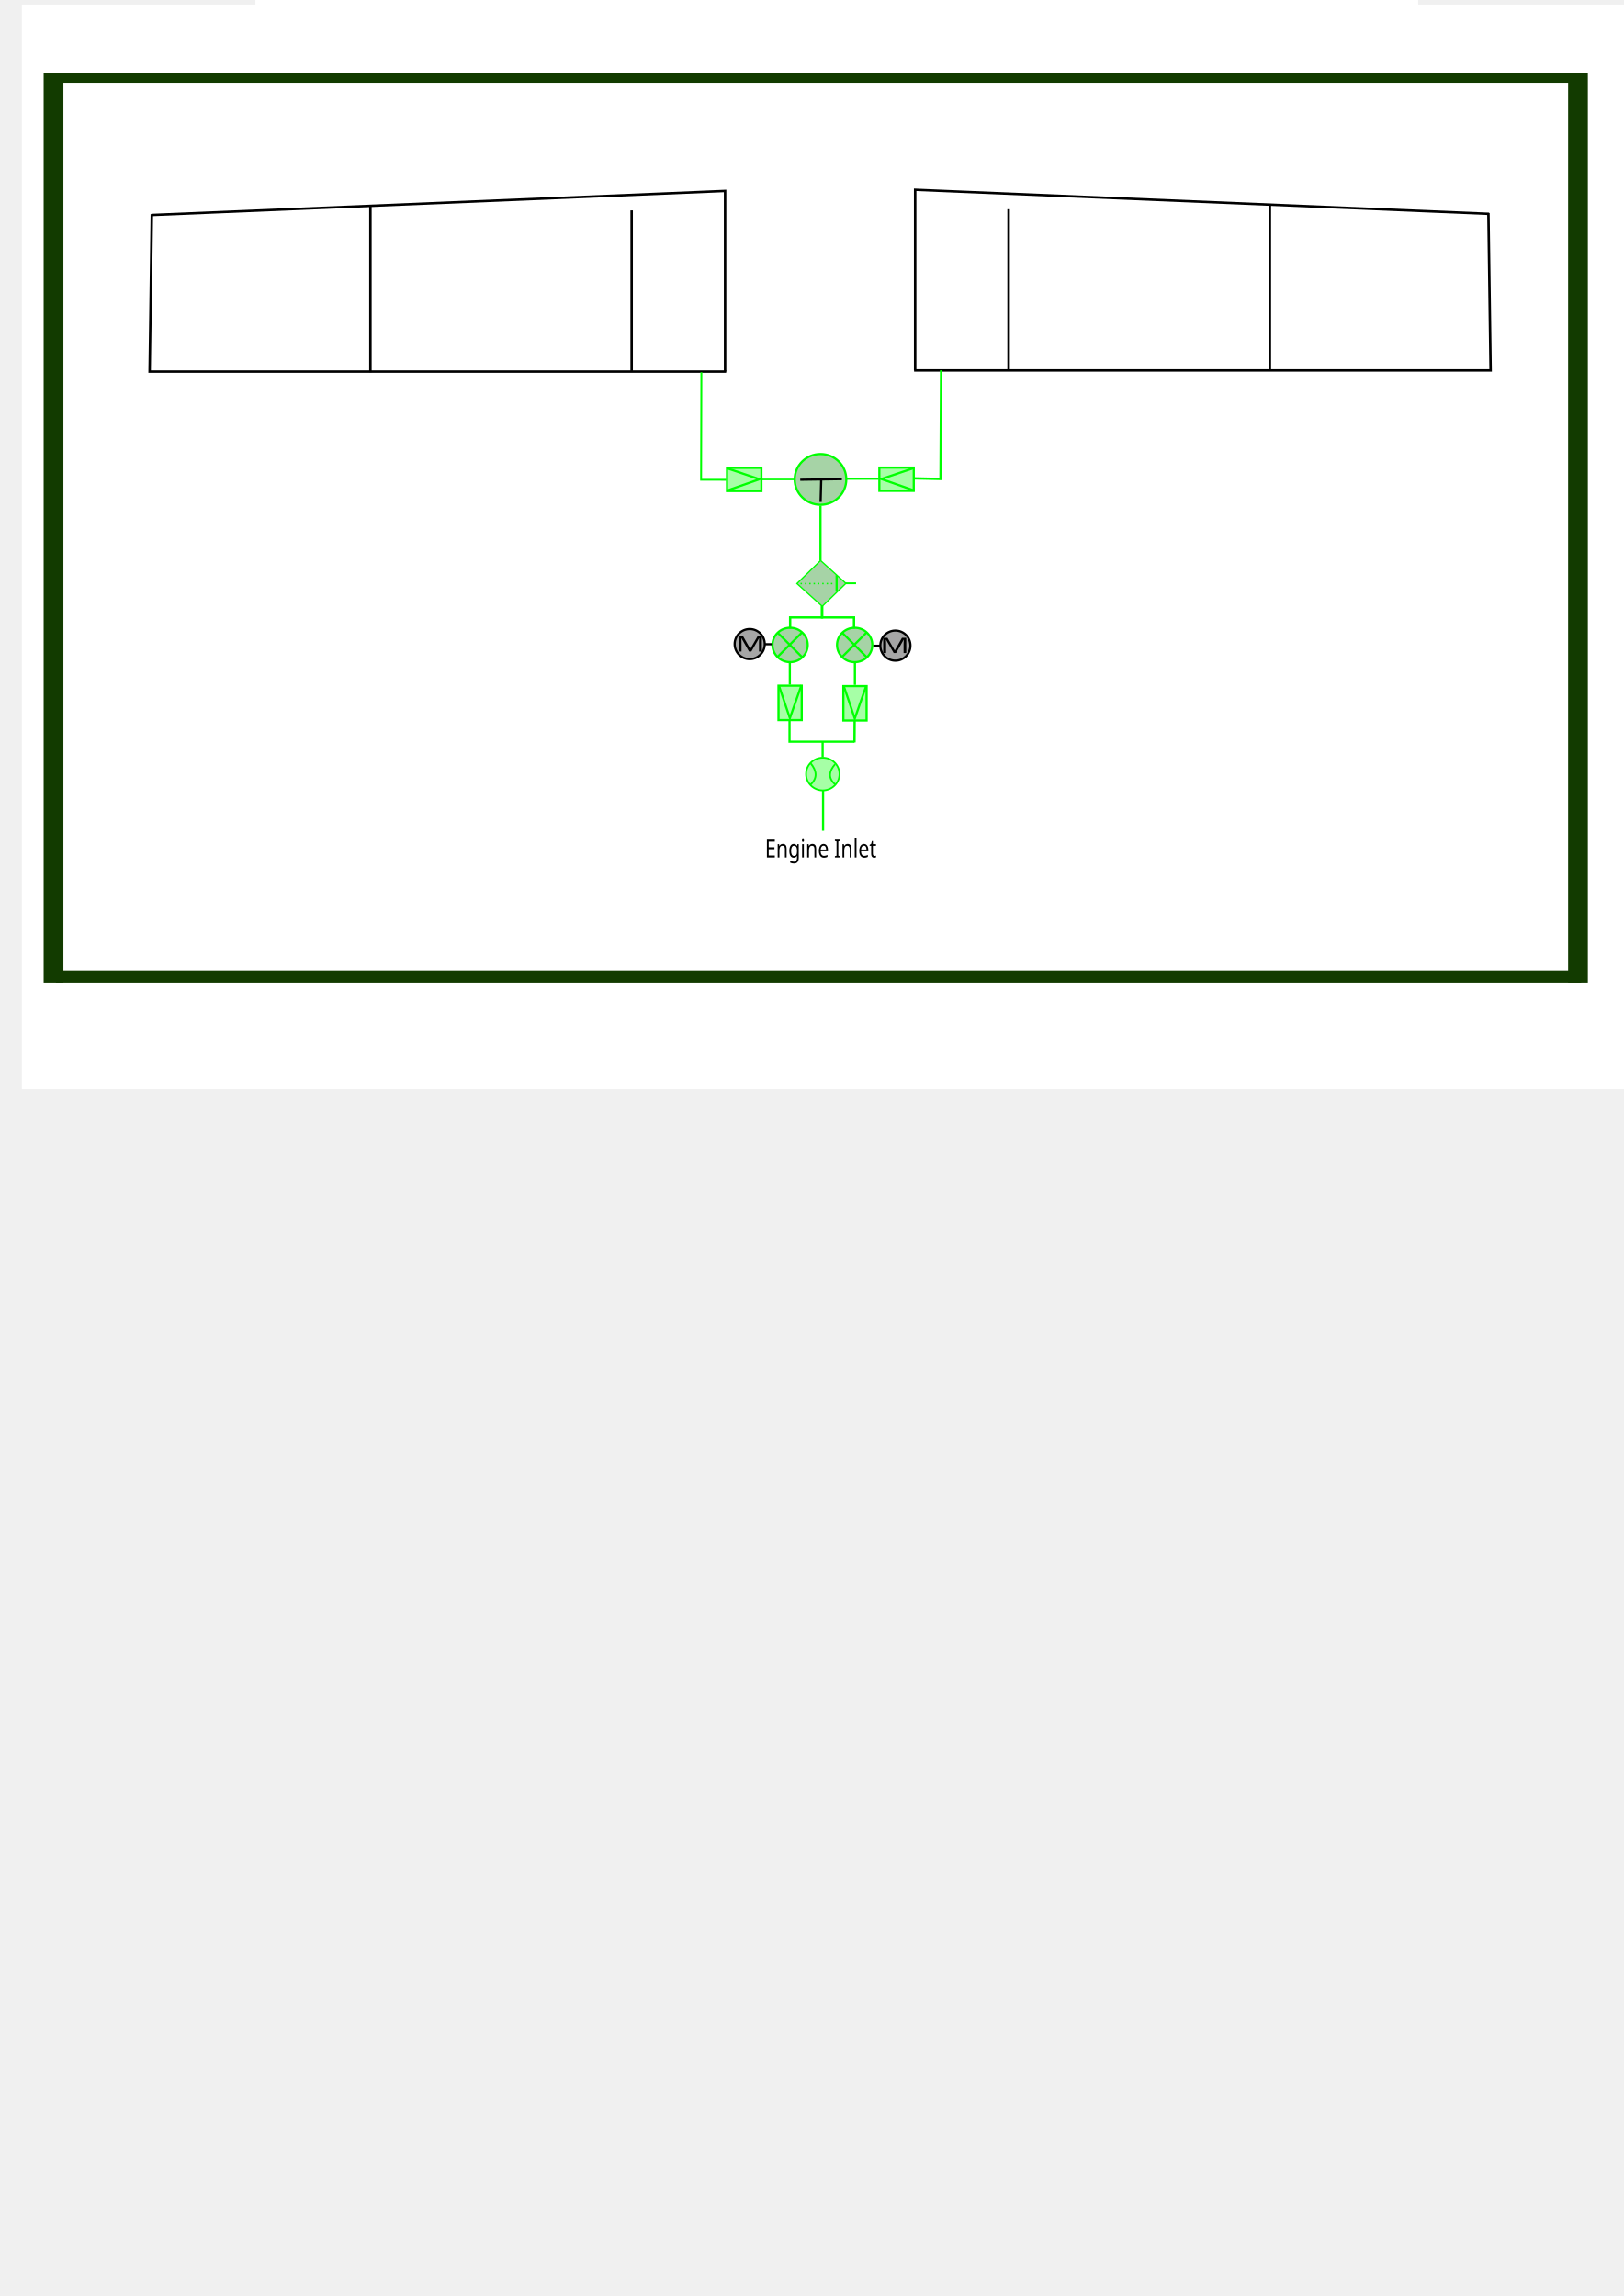
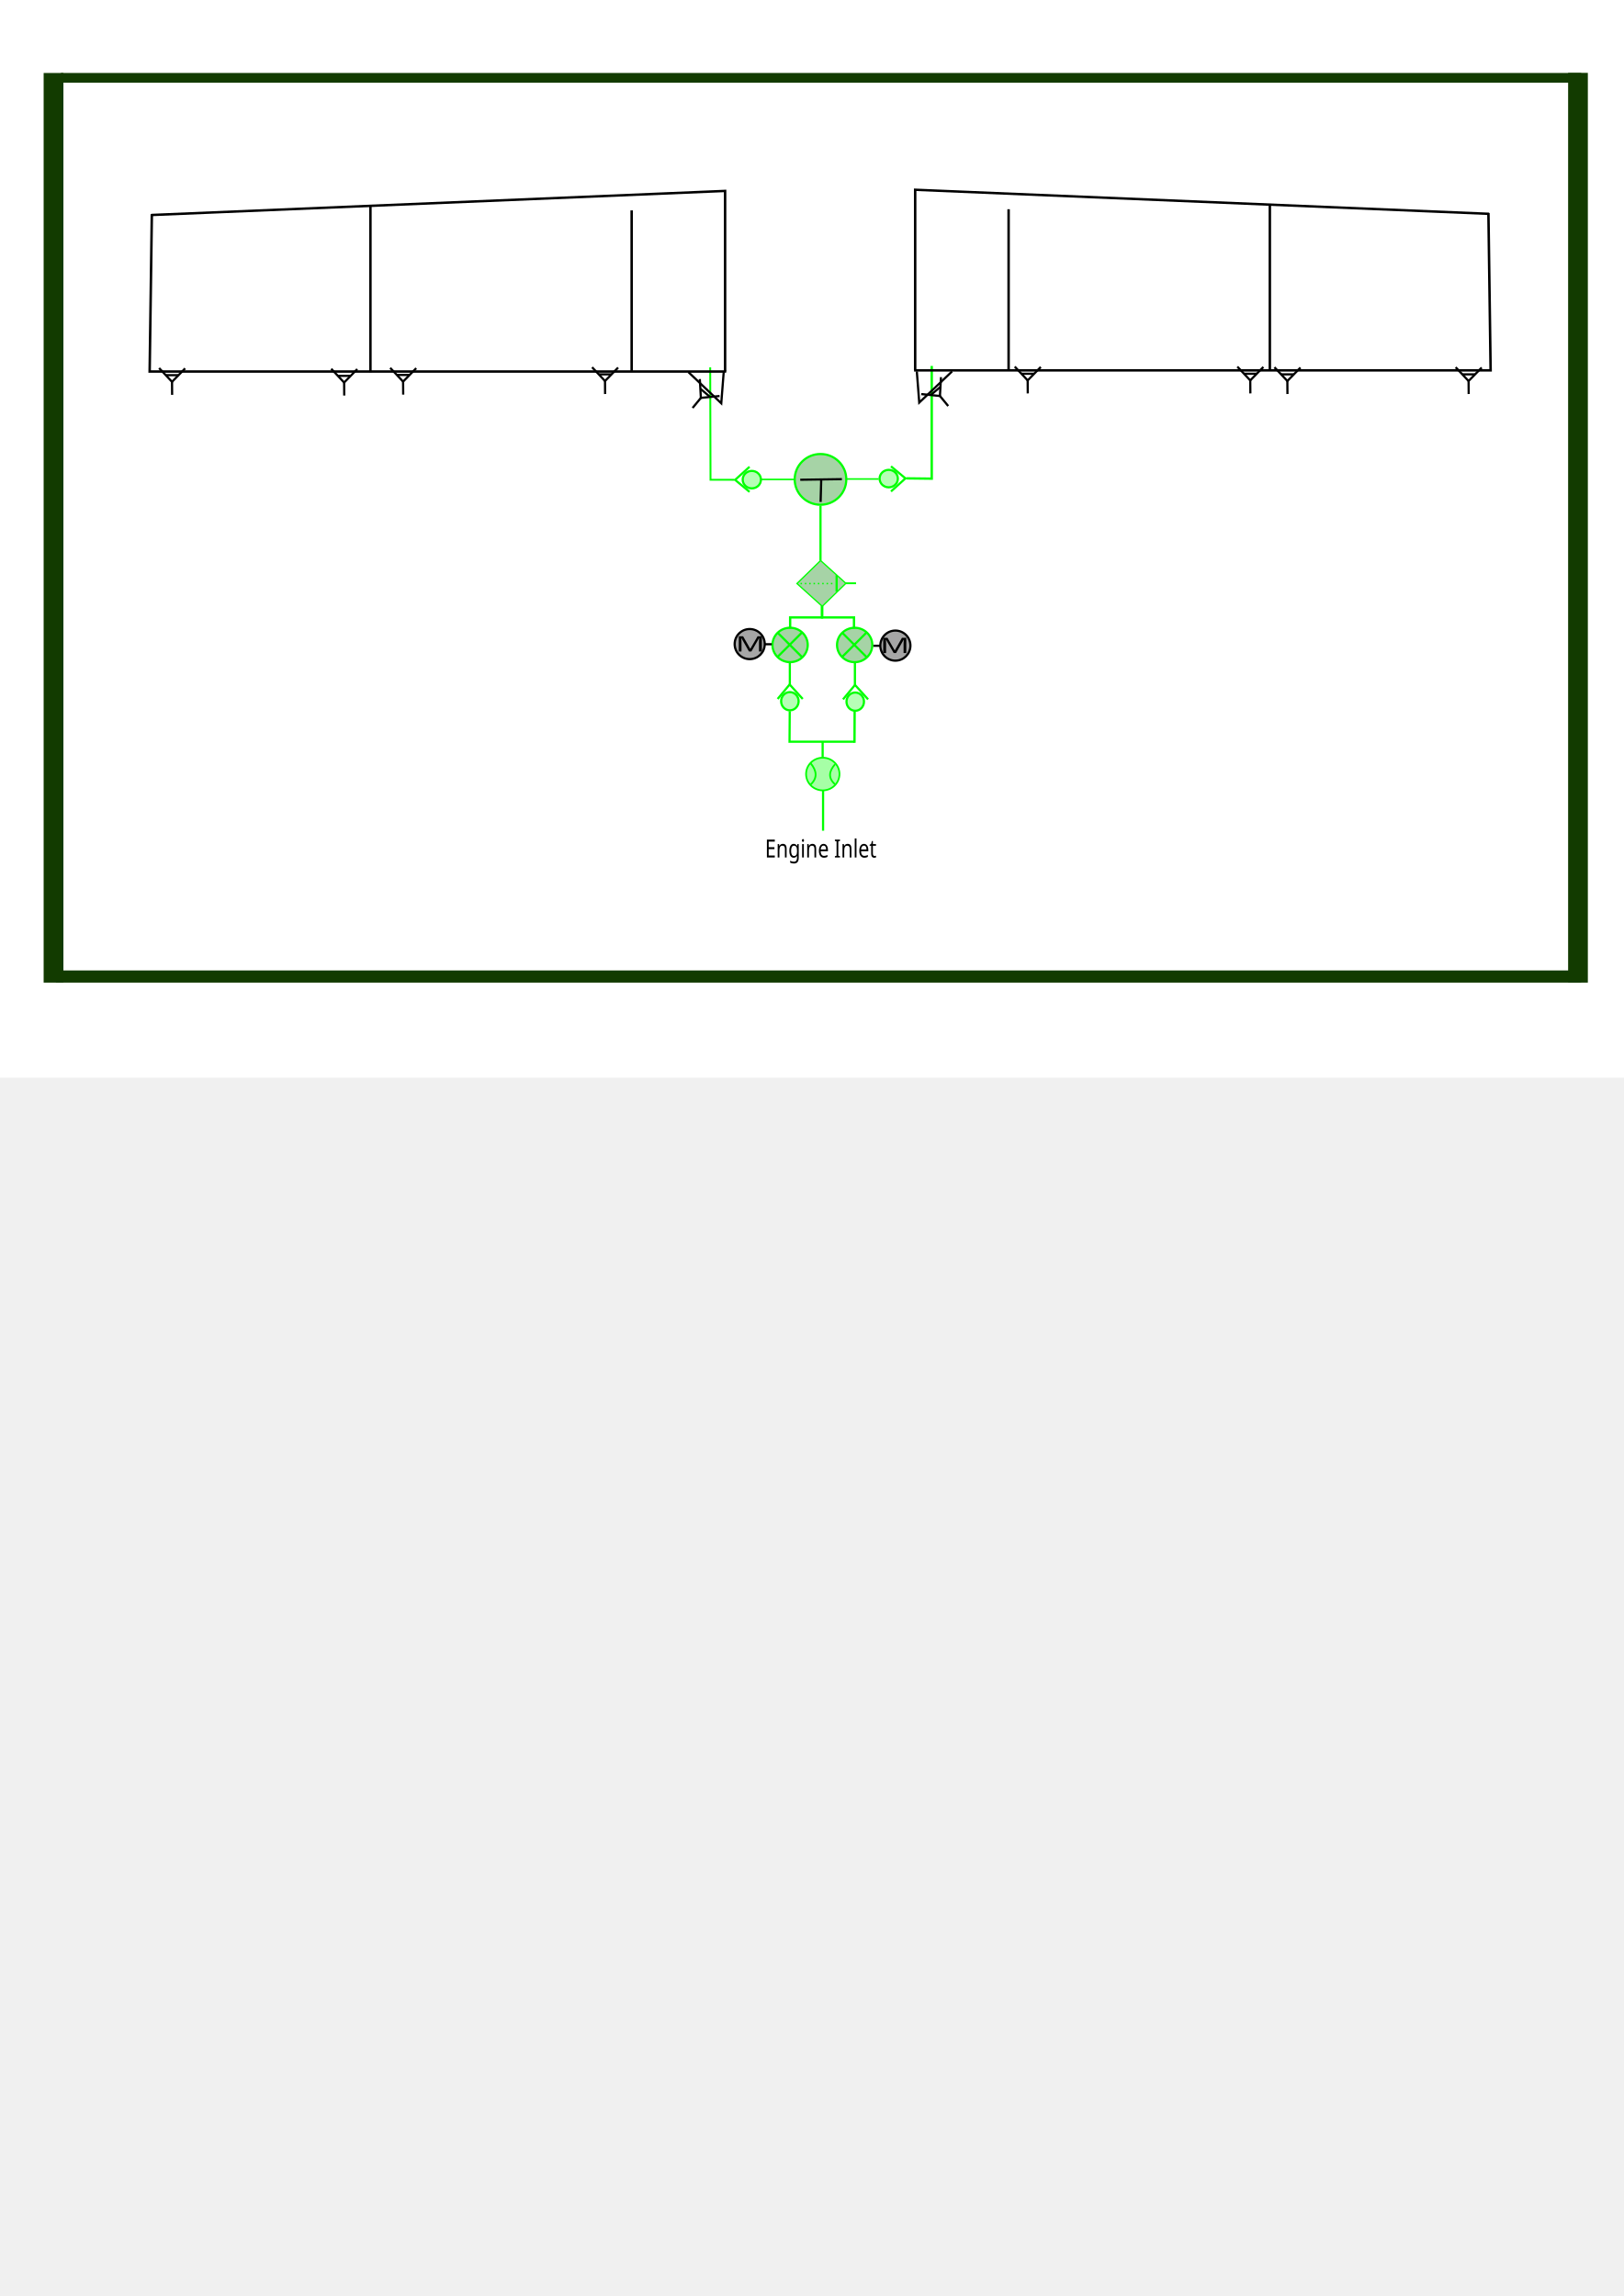
<svg xmlns="http://www.w3.org/2000/svg" version="1.1" width="744.094" height="1052.362" id="svg3651">
  <defs id="defs3653" />
  <g id="layer1" transform="matrix(1.019268,0,0,1,-0.3853597,0)">
-     <rect style="fill:#ffffff;fill-opacity:1" id="rect3059" width="741.54" height="497.197" x="10.213" y="2.063" />
+     <rect style="fill:#ffffff;fill-opacity:1" id="rect3059" width="848.266" height="497.197" x="-54.75" y="-3.258" />
    <rect width="8.889" height="416.924" x="20" y="33.452" id="rect3659" style="fill:#123b00;fill-opacity:1" />
    <rect width="8.869" height="416.981" x="705.417" y="33.395" id="rect5872" style="fill:#123b00;fill-opacity:1" />
    <rect style="fill:#123b00;fill-opacity:1" id="rect2987" width="685.76" height="5.574" x="25.534" y="444.801" />
-     <rect style="fill:#ffffff;fill-opacity:1" id="rect2988" width="522.797" height="229.647" x="115.218" y="-163.874" />
    <rect style="fill:#123b00;fill-opacity:1" id="rect2985" width="683.573" height="4.459" x="27.721" y="33.444" />
-     <g id="g3909">
-       <path id="path3892" d="m 68.649,98.154 -0.987,72.127 259.205,0" style="fill:none;stroke:#000000;stroke-width:1.119px;stroke-linecap:butt;stroke-linejoin:miter;stroke-opacity:1" />
-       <g id="g3904">
-         <path style="fill:none;stroke:#000000;stroke-width:1.113px;stroke-linecap:butt;stroke-linejoin:miter;stroke-opacity:1" d="M 68.435,98.548 326.387,87.512 l 0,82.769" id="path3896" />
-         <path style="fill:none;stroke:#000000;stroke-width:1.113px;stroke-linecap:butt;stroke-linejoin:miter;stroke-opacity:1" d="m 284.378,170.006 0,-73.576" id="path3900" />
-         <path style="fill:none;stroke:#000000;stroke-width:1.113px;stroke-linecap:butt;stroke-linejoin:miter;stroke-opacity:1" d="m 166.923,170.563 0,-76.363" id="path3902" />
-       </g>
-     </g>
-     <g transform="matrix(-1,0,0,1,738.2312,-0.5348717)" id="g3909-4">
-       <path id="path3892-2" d="m 68.649,98.154 -0.987,72.127 259.205,0" style="fill:none;stroke:#000000;stroke-width:1.119px;stroke-linecap:butt;stroke-linejoin:miter;stroke-opacity:1" />
-       <g id="g3904-5">
-         <path style="fill:none;stroke:#000000;stroke-width:1.113px;stroke-linecap:butt;stroke-linejoin:miter;stroke-opacity:1" d="M 68.435,98.548 326.387,87.512 l 0,82.769" id="path3896-7" />
-         <path style="fill:none;stroke:#000000;stroke-width:1.113px;stroke-linecap:butt;stroke-linejoin:miter;stroke-opacity:1" d="m 284.378,170.006 0,-73.576" id="path3900-5" />
-         <path style="fill:none;stroke:#000000;stroke-width:1.113px;stroke-linecap:butt;stroke-linejoin:miter;stroke-opacity:1" d="m 166.923,170.563 0,-76.363" id="path3902-5" />
-       </g>
-     </g>
-     <path style="fill:none;stroke:#00ff00;stroke-width:0.848px;stroke-linecap:butt;stroke-linejoin:miter;stroke-opacity:1" d="m 315.729,170.593 -0.137,49.305 11.299,0.017" id="path3951" />
-     <path style="fill:#008000;fill-opacity:0.351;stroke:#00ff00;stroke-opacity:1" id="path3953" d="m 396.897,231.176 a 11.824,11.627 0 1 1 -23.648,0 11.824,11.627 0 1 1 23.648,0 z" transform="matrix(0.9810962,0,0,1,-8.515732,-11.45391)" />
+     <path style="fill:none;stroke:#00ff00;stroke-width:0.848px;stroke-linecap:butt;stroke-linejoin:miter;stroke-opacity:1" d="m 319.693,168.363 0.137,51.534 10.684,0.017" id="path3951" />
+     <path style="fill:#008000;fill-opacity:0.351;stroke:#00ff00;stroke-opacity:1" id="path3953" d="m 396.897,231.176 c 0,6.421 -5.294,11.627 -11.824,11.627 -6.53,0 -11.824,-5.206 -11.824,-11.627 0,-6.421 5.294,-11.627 11.824,-11.627 6.53,0 11.824,5.206 11.824,11.627 z" transform="matrix(0.9810962,0,0,1,-8.515732,-11.45391)" />
    <path style="fill:none;stroke:#000000;stroke-width:0.991px;stroke-linecap:butt;stroke-linejoin:miter;stroke-opacity:1" d="m 360.168,219.892 18.73,-0.279" id="path3955" />
    <path style="fill:none;stroke:#000000;stroke-width:0.991px;stroke-linecap:butt;stroke-linejoin:miter;stroke-opacity:1" d="m 369.601,219.892 -0.273,10.172" id="path3957" />
-     <path style="fill:none;stroke:#00ff00;stroke-width:1.077px;stroke-linecap:butt;stroke-linejoin:miter;stroke-opacity:1" d="m 423.53,169.67 -0.273,49.862 -11.863,-0.279" id="path3951-7" />
+     <path style="fill:none;stroke:#00ff00;stroke-width:1.077px;stroke-linecap:butt;stroke-linejoin:miter;stroke-opacity:1" d="m 419.292,167.719 0,51.673 -11.475,-0.139" id="path3951-7" />
    <path style="fill:none;stroke:#00ff00;stroke-width:1px;stroke-linecap:butt;stroke-linejoin:miter;stroke-opacity:1" d="m 376.008,231.767 0,25.225" id="path3977" transform="matrix(0.9810962,0,0,1,0.3780749,0)" />
    <rect style="fill:#008000;fill-opacity:0.351;stroke:#00ff00;stroke-width:0.581;stroke-opacity:1" id="rect3979" width="15.451" height="14.976" x="442.954" y="-60.695" transform="matrix(0.7364574,0.6764839,-0.7101376,0.7040629,0,0)" />
    <path style="fill:none;stroke:#00ff00;stroke-width:0.651;stroke-linecap:butt;stroke-linejoin:miter;stroke-miterlimit:4;stroke-opacity:1;stroke-dasharray:0.651, 1.302;stroke-dashoffset:0" d="m 360.299,267.477 15.532,0" id="path3981" />
    <g id="g3997" transform="translate(-11.9508,-4.737859)">
      <g transform="translate(15.10696,0)" id="g3992">
        <g id="g3989">
          <path transform="matrix(0.9810962,0,0,1,0.3780749,0)" d="m 366.942,300.347 c 0,4.354 -3.617,7.883 -8.08,7.883 -4.462,0 -8.08,-3.529 -8.08,-7.883 0,-4.354 3.617,-7.883 8.08,-7.883 4.462,0 8.08,3.529 8.08,7.883 z" id="path3983" style="fill:#008000;fill-opacity:0.351;stroke:#00ff00;stroke-width:1;stroke-miterlimit:4;stroke-opacity:1;stroke-dasharray:none;stroke-dashoffset:0" />
        </g>
        <path style="fill:#00ff00;stroke:#00ff00;stroke-width:1px;stroke-linecap:butt;stroke-linejoin:miter;stroke-opacity:1" d="m 353.049,294.632 11.381,11.381" id="path3987" transform="matrix(0.9810962,0,0,1,0.3780749,0)" />
      </g>
      <path id="path3985" d="m 361.792,305.963 11.214,-11.43" style="fill:none;stroke:#00ff00;stroke-width:0.991px;stroke-linecap:butt;stroke-linejoin:miter;stroke-opacity:1" />
    </g>
    <g id="g3997-7" transform="translate(17.07993,-4.730451)">
      <g transform="translate(15.10696,0)" id="g3992-3">
        <g id="g3989-1">
          <path transform="matrix(0.9810962,0,0,1,0.3780749,0)" d="m 366.942,300.347 c 0,4.354 -3.617,7.883 -8.08,7.883 -4.462,0 -8.08,-3.529 -8.08,-7.883 0,-4.354 3.617,-7.883 8.08,-7.883 4.462,0 8.08,3.529 8.08,7.883 z" id="path3983-9" style="fill:#008000;fill-opacity:0.351;stroke:#00ff00;stroke-width:1;stroke-miterlimit:4;stroke-opacity:1;stroke-dasharray:none;stroke-dashoffset:0" />
        </g>
        <path style="fill:#00ff00;stroke:#00ff00;stroke-width:1px;stroke-linecap:butt;stroke-linejoin:miter;stroke-opacity:1" d="m 353.049,294.632 11.381,11.381" id="path3987-5" transform="matrix(0.9810962,0,0,1,0.3780749,0)" />
      </g>
      <path id="path3985-9" d="m 361.792,305.963 11.214,-11.43" style="fill:none;stroke:#00ff00;stroke-width:0.991px;stroke-linecap:butt;stroke-linejoin:miter;stroke-opacity:1" />
    </g>
    <path style="fill:none;stroke:#00ff00;stroke-width:1.045px;stroke-linecap:butt;stroke-linejoin:miter;stroke-opacity:1" d="m 369.986,277.722 0,5.274 -14.355,0 0,5.119" id="path4037" />
    <path style="fill:none;stroke:#00ff00;stroke-width:1.045px;stroke-linecap:butt;stroke-linejoin:miter;stroke-opacity:1" d="m 369.989,277.727 0,5.274 14.355,0 0,5.119" id="path4037-2" />
-     <g id="g4061" transform="translate(-13.34071,3.448707)">
-       <rect y="310.828" x="363.737" height="15.766" width="10.441" id="rect4057" style="fill:#00ff00;fill-opacity:0.351;stroke:#00ff00;stroke-width:0.991;stroke-miterlimit:4;stroke-opacity:1;stroke-dasharray:none;stroke-dashoffset:0" />
-       <path id="path4059" d="m 363.936,310.841 4.922,14.858 5.195,-15.126" style="fill:none;stroke:#00ff00;stroke-width:0.971px;stroke-linecap:butt;stroke-linejoin:miter;stroke-opacity:1" />
-     </g>
-     <g id="g4061-2" transform="translate(15.83005,3.633322)">
-       <rect y="310.828" x="363.737" height="15.766" width="10.441" id="rect4057-7" style="fill:#00ff00;fill-opacity:0.351;stroke:#00ff00;stroke-width:0.991;stroke-miterlimit:4;stroke-opacity:1;stroke-dasharray:none;stroke-dashoffset:0" />
-       <path id="path4059-8" d="m 363.936,310.841 4.922,14.858 5.195,-15.126" style="fill:none;stroke:#00ff00;stroke-width:0.971px;stroke-linecap:butt;stroke-linejoin:miter;stroke-opacity:1" />
-     </g>
    <path style="fill:none;stroke:#00ff00;stroke-width:1px;stroke-linecap:butt;stroke-linejoin:miter;stroke-opacity:1" d="m 361.959,303.711 0,10.103" id="path4089" transform="matrix(0.9810962,0,0,1,0.3780749,0)" />
    <path style="fill:none;stroke:#00ff00;stroke-width:0.991px;stroke-linecap:butt;stroke-linejoin:miter;stroke-opacity:1" d="m 384.751,303.815 0,10.103" id="path4089-4" />
-     <g id="g4061-5" transform="matrix(0,1.019268,-0.9810962,0,716.162,-156.4189)">
-       <rect y="310.828" x="363.737" height="15.766" width="10.441" id="rect4057-1" style="fill:#00ff00;fill-opacity:0.351;stroke:#00ff00;stroke-width:0.991;stroke-miterlimit:4;stroke-opacity:1;stroke-dasharray:none;stroke-dashoffset:0" />
-       <path id="path4059-2" d="m 363.936,310.841 4.922,14.858 5.195,-15.126" style="fill:none;stroke:#00ff00;stroke-width:0.971px;stroke-linecap:butt;stroke-linejoin:miter;stroke-opacity:1" />
-     </g>
    <path style="fill:none;stroke:#00ff00;stroke-width:0.708px;stroke-linecap:butt;stroke-linejoin:miter;stroke-opacity:1" d="m 395.421,219.549 -14.736,0" id="path4133" />
-     <g id="g4061-5-4" transform="matrix(0,1.019268,0.9810962,0,22.29675,-156.3203)">
-       <rect y="310.828" x="363.737" height="15.766" width="10.441" id="rect4057-1-9" style="fill:#00ff00;fill-opacity:0.351;stroke:#00ff00;stroke-width:0.991;stroke-miterlimit:4;stroke-opacity:1;stroke-dasharray:none;stroke-dashoffset:0" />
-       <path id="path4059-2-0" d="m 363.936,310.841 4.922,14.858 5.195,-15.126" style="fill:none;stroke:#00ff00;stroke-width:0.971px;stroke-linecap:butt;stroke-linejoin:miter;stroke-opacity:1" />
-     </g>
    <path style="fill:none;stroke:#00ff00;stroke-width:0.708px;stroke-linecap:butt;stroke-linejoin:miter;stroke-opacity:1" d="m 357.263,219.746 -14.736,0" id="path4133-0" />
-     <path style="fill:none;stroke:#00ff00;stroke-width:1px;stroke-linecap:butt;stroke-linejoin:miter;stroke-opacity:1" d="m 361.819,330.301 0,9.656 29.757,0" id="path4177" transform="matrix(0.9810962,0,0,1,0.3780749,0)" />
-     <path style="fill:none;stroke:#00ff00;stroke-width:1.036px;stroke-linecap:butt;stroke-linejoin:miter;stroke-opacity:1" d="m 384.564,340.286 0.068,-9.985" id="path4181" />
+     <path style="fill:none;stroke:#00ff00;stroke-width:1px;stroke-linecap:butt;stroke-linejoin:miter;stroke-opacity:1" d="m 361.917,325.966 -0.099,13.992 29.757,0" id="path4177" transform="matrix(0.9810962,0,0,1,0.3780749,0)" />
+     <path style="fill:none;stroke:#00ff00;stroke-width:1.036px;stroke-linecap:butt;stroke-linejoin:miter;stroke-opacity:1" d="m 384.564,340.458 0.068,-14.492" id="path4181" />
    <path style="fill:none;stroke:#00ff00;stroke-width:1px;stroke-linecap:butt;stroke-linejoin:miter;stroke-opacity:1" d="m 376.993,339.958 0,7.094" id="path4183" transform="matrix(0.9810962,0,0,1,0.3780749,0)" />
    <path style="fill:none;stroke:#00ff00;stroke-width:1px;stroke-linecap:butt;stroke-linejoin:miter;stroke-opacity:1" d="m 383.398,263.594 0,7.587" id="path4185" transform="matrix(0.9810962,0,0,1,0.3780749,0)" />
    <path style="fill:none;stroke:#00ff00;stroke-width:0.833px;stroke-linecap:butt;stroke-linejoin:miter;stroke-opacity:1" d="m 380.685,267.338 4.58,0" id="path4187" />
    <g id="g4211" transform="matrix(0.7852291,0,0,0.7900136,80.3711,62.83015)">
      <path transform="matrix(0.9810962,0,0,1,0.3780749,0)" d="m 385.717,369.553 c 0,5.233 -4.367,9.476 -9.754,9.476 -5.387,0 -9.754,-4.242 -9.754,-9.476 0,-5.233 4.367,-9.476 9.754,-9.476 5.387,0 9.754,4.242 9.754,9.476 z" id="path4189" style="fill:#00ff00;fill-opacity:0.351;stroke:#00ff00;stroke-width:1;stroke-miterlimit:4;stroke-opacity:1;stroke-dasharray:none;stroke-dashoffset:0" />
      <path id="path4191" d="m 362.262,363.282 c 3.518,4.311 4.128,8.473 0,12.391" style="fill:none;stroke:#00ff00;stroke-width:1.019px;stroke-linecap:butt;stroke-linejoin:miter;stroke-opacity:1" />
      <path id="path4191-1" d="m 376.275,363.84 c -3.518,4.073 -4.128,8.004 0,11.705" style="fill:none;stroke:#00ff00;stroke-width:0.991px;stroke-linecap:butt;stroke-linejoin:miter;stroke-opacity:1" />
    </g>
    <g id="g4224">
-       <path transform="matrix(0.9810962,0,0,1,3.659225,-1.393488)" d="m 347.118,296.604 a 6.898,6.898 0 1 1 -13.796,0 6.898,6.898 0 1 1 13.796,0 z" id="path4216" style="fill:#000000;fill-opacity:0.351;stroke:#000000;stroke-width:1;stroke-miterlimit:4;stroke-opacity:1;stroke-dasharray:none;stroke-dashoffset:0" />
+       <path transform="matrix(0.9810962,0,0,1,3.659225,-1.393488)" d="m 347.118,296.604 c 0,3.81 -3.088,6.898 -6.898,6.898 -3.81,0 -6.898,-3.088 -6.898,-6.898 0,-3.81 3.088,-6.898 6.898,-6.898 3.81,0 6.898,3.088 6.898,6.898 z" id="path4216" style="fill:#000000;fill-opacity:0.351;stroke:#000000;stroke-width:1;stroke-miterlimit:4;stroke-opacity:1;stroke-dasharray:none;stroke-dashoffset:0" />
      <path transform="matrix(0.9810962,0,0,1,0.3780749,0)" id="path4218" d="m 350.602,295.28 3.066,0" style="fill:none;stroke:#000000;stroke-width:1px;stroke-linecap:butt;stroke-linejoin:miter;stroke-opacity:1" />
      <text transform="scale(1.218085,0.8209607)" id="text4220" y="363.75" x="271.847" style="font-size:11.941px;font-style:normal;font-weight:normal;line-height:125%;letter-spacing:0px;word-spacing:0px;fill:#000000;fill-opacity:1;stroke:none;font-family:Sans" xml:space="preserve">
        <tspan y="363.75" x="271.847" id="tspan4222">M</tspan>
      </text>
    </g>
-     <g transform="matrix(-1,0,0,1,740.3929,0.7024771)" id="g4224-9" style="fill:#00ff00">
-       <path transform="matrix(0.9810962,0,0,1,3.659225,-1.393488)" d="m 347.118,296.604 c 0,3.81 -3.088,6.898 -6.898,6.898 -3.81,0 -6.898,-3.088 -6.898,-6.898 0,-3.81 3.088,-6.898 6.898,-6.898 3.81,0 6.898,3.088 6.898,6.898 z" id="path4216-0" style="fill:#000000;fill-opacity:0.351;stroke:#000000;stroke-width:1;stroke-miterlimit:4;stroke-opacity:1;stroke-dasharray:none;stroke-dashoffset:0" />
-       <path transform="matrix(0.9810962,0,0,1,0.3780749,0)" id="path4218-5" d="m 350.602,295.28 3.066,0" style="fill:#00ff00;stroke:#000000;stroke-width:1px;stroke-linecap:butt;stroke-linejoin:miter;stroke-opacity:1" />
-       <text transform="scale(1.218085,0.8209607)" id="text4220-9" y="363.75" x="271.847" style="font-size:11.941px;font-style:normal;font-weight:normal;line-height:125%;letter-spacing:0px;word-spacing:0px;fill:#000000;fill-opacity:1;stroke:none;font-family:Sans" xml:space="preserve">
-         <tspan y="363.75" x="271.847" id="tspan4222-2">M</tspan>
-       </text>
+     <path style="fill:#000000;fill-opacity:0.351;stroke:#000000;stroke-width:1;stroke-miterlimit:4;stroke-opacity:1;stroke-dasharray:none;stroke-dashoffset:0" id="path4216-0" d="m 347.118,296.604 c 0,3.81 -3.088,6.898 -6.898,6.898 -3.81,0 -6.898,-3.088 -6.898,-6.898 0,-3.81 3.088,-6.898 6.898,-6.898 3.81,0 6.898,3.088 6.898,6.898 z" transform="matrix(-0.9810962,0,0,1,736.7337,-0.691011)" />
+     <path style="fill:#00ff00;stroke:#000000;stroke-width:0.991px;stroke-linecap:butt;stroke-linejoin:miter;stroke-opacity:1" d="m 396.041,295.983 -3.008,0" id="path4218-5" />
+     <text xml:space="preserve" style="font-size:11.941px;font-style:normal;font-weight:normal;line-height:125%;letter-spacing:0px;word-spacing:0px;fill:#000000;fill-opacity:1;stroke:none;font-family:Sans" x="-335.986" y="364.606" id="text4220-9" transform="scale(-1.218085,0.8209607)">
+       <tspan id="tspan4222-2" x="-335.986" y="364.606">M</tspan>
+     </text>
+     <g id="g3088">
+       <g id="g3909">
+         <path style="fill:none;stroke:#000000;stroke-width:1.119px;stroke-linecap:butt;stroke-linejoin:miter;stroke-opacity:1" d="m 68.649,98.154 -0.987,72.127 259.205,0" id="path3892" />
+         <g id="g3904">
+           <path id="path3896" d="M 68.435,98.548 326.387,87.512 l 0,82.769" style="fill:none;stroke:#000000;stroke-width:1.113px;stroke-linecap:butt;stroke-linejoin:miter;stroke-opacity:1" />
+           <path id="path3900" d="m 284.378,170.006 0,-73.576" style="fill:none;stroke:#000000;stroke-width:1.113px;stroke-linecap:butt;stroke-linejoin:miter;stroke-opacity:1" />
+           <path id="path3902" d="m 166.923,170.563 0,-76.363" style="fill:none;stroke:#000000;stroke-width:1.113px;stroke-linecap:butt;stroke-linejoin:miter;stroke-opacity:1" />
+         </g>
+       </g>
+       <path style="fill:none;stroke:#000000;stroke-width:0.991px;stroke-linecap:butt;stroke-linejoin:miter;stroke-opacity:1" d="m 325.759,170.563 -1.094,14.295 -14.765,-14.295" id="path3062" />
+     </g>
+     <g id="g3097">
+       <g id="g3909-4" transform="matrix(-1,0,0,1,738.2312,-0.5348717)">
+         <path style="fill:none;stroke:#000000;stroke-width:1.119px;stroke-linecap:butt;stroke-linejoin:miter;stroke-opacity:1" d="m 68.649,98.154 -0.987,72.127 259.205,0" id="path3892-2" />
+         <g id="g3904-5">
+           <path id="path3896-7" d="M 68.435,98.548 326.387,87.512 l 0,82.769" style="fill:none;stroke:#000000;stroke-width:1.113px;stroke-linecap:butt;stroke-linejoin:miter;stroke-opacity:1" />
+           <path id="path3900-5" d="m 284.378,170.006 0,-73.576" style="fill:none;stroke:#000000;stroke-width:1.113px;stroke-linecap:butt;stroke-linejoin:miter;stroke-opacity:1" />
+           <path id="path3902-5" d="m 166.923,170.563 0,-76.363" style="fill:none;stroke:#000000;stroke-width:1.113px;stroke-linecap:butt;stroke-linejoin:miter;stroke-opacity:1" />
+         </g>
+       </g>
+       <path style="fill:none;stroke:#000000;stroke-width:0.991px;stroke-linecap:butt;stroke-linejoin:miter;stroke-opacity:1" d="m 412.584,170.228 1.094,14.295 14.765,-14.295" id="path3062-8" />
    </g>
    <path style="fill:#00ff00;stroke:#00ff00;stroke-width:1px;stroke-linecap:butt;stroke-linejoin:miter;stroke-opacity:1" d="m 377.19,362.227 0,18.524" id="path4260" transform="matrix(0.9810962,0,0,1,0.3780749,0)" />
    <text xml:space="preserve" style="font-size:10.116px;font-style:normal;font-weight:normal;line-height:125%;letter-spacing:0px;word-spacing:0px;fill:#000000;fill-opacity:1;stroke:none;font-family:Sans" x="391.095" y="346.035" id="text4264" transform="scale(0.8804049,1.135841)">
      <tspan id="tspan4266" x="391.095" y="346.035">Engine Inlet</tspan>
    </text>
+     <g id="g3112">
+       <path transform="matrix(0.9810962,0,0,1,0.3780749,0)" id="path3106" d="m 72.916,168.705 5.912,6.306 6.011,-6.158" style="fill:none;stroke:#000000;stroke-width:1px;stroke-linecap:butt;stroke-linejoin:miter;stroke-opacity:1" />
+       <path id="path3108" d="m 77.716,174.863 0.048,6.109" style="fill:none;stroke:#000000;stroke-width:0.991px;stroke-linecap:butt;stroke-linejoin:miter;stroke-opacity:1" />
+       <path transform="matrix(0.9810962,0,0,1,0.3780749,0)" id="path3110" d="m 76.069,171.957 5.666,-3e-5" style="fill:none;stroke:#000000;stroke-width:1px;stroke-linecap:butt;stroke-linejoin:miter;stroke-opacity:1" />
+     </g>
+     <g transform="translate(77.38579,0.3202426)" id="g3112-8">
+       <path transform="matrix(0.9810962,0,0,1,0.3780749,0)" id="path3106-6" d="m 72.916,168.705 5.912,6.306 6.011,-6.158" style="fill:none;stroke:#000000;stroke-width:1px;stroke-linecap:butt;stroke-linejoin:miter;stroke-opacity:1" />
+       <path id="path3108-9" d="m 77.716,174.863 0.048,6.109" style="fill:none;stroke:#000000;stroke-width:0.991px;stroke-linecap:butt;stroke-linejoin:miter;stroke-opacity:1" />
+       <path transform="matrix(0.9810962,0,0,1,0.3780749,0)" id="path3110-0" d="m 76.069,171.957 5.666,-3e-5" style="fill:none;stroke:#000000;stroke-width:1px;stroke-linecap:butt;stroke-linejoin:miter;stroke-opacity:1" />
+     </g>
+     <g transform="translate(103.8978,-0.09527781)" id="g3112-6">
+       <path transform="matrix(0.9810962,0,0,1,0.3780749,0)" id="path3106-2" d="m 72.916,168.705 5.912,6.306 6.011,-6.158" style="fill:none;stroke:#000000;stroke-width:1px;stroke-linecap:butt;stroke-linejoin:miter;stroke-opacity:1" />
+       <path id="path3108-2" d="m 77.716,174.863 0.048,6.109" style="fill:none;stroke:#000000;stroke-width:0.991px;stroke-linecap:butt;stroke-linejoin:miter;stroke-opacity:1" />
+       <path transform="matrix(0.9810962,0,0,1,0.3780749,0)" id="path3110-4" d="m 76.069,171.957 5.666,-3e-5" style="fill:none;stroke:#000000;stroke-width:1px;stroke-linecap:butt;stroke-linejoin:miter;stroke-opacity:1" />
+     </g>
+     <g transform="translate(194.6762,-0.3739754)" id="g3112-2">
+       <path transform="matrix(0.9810962,0,0,1,0.3780749,0)" id="path3106-22" d="m 72.916,168.705 5.912,6.306 6.011,-6.158" style="fill:none;stroke:#000000;stroke-width:1px;stroke-linecap:butt;stroke-linejoin:miter;stroke-opacity:1" />
+       <path id="path3108-5" d="m 77.716,174.863 0.048,6.109" style="fill:none;stroke:#000000;stroke-width:0.991px;stroke-linecap:butt;stroke-linejoin:miter;stroke-opacity:1" />
+       <path transform="matrix(0.9810962,0,0,1,0.3780749,0)" id="path3110-1" d="m 76.069,171.957 5.666,-3e-5" style="fill:none;stroke:#000000;stroke-width:1px;stroke-linecap:butt;stroke-linejoin:miter;stroke-opacity:1" />
+     </g>
+     <g transform="matrix(0.7666899,0.654388,-0.629881,0.7666899,366.1487,-2.666554)" id="g3112-65">
+       <path transform="matrix(0.9810962,0,0,1,0.3780749,0)" id="path3106-8" d="m 72.916,168.705 5.912,6.306 6.011,-6.158" style="fill:none;stroke:#000000;stroke-width:1px;stroke-linecap:butt;stroke-linejoin:miter;stroke-opacity:1" />
+       <path id="path3108-59" d="m 77.716,174.863 0.048,6.109" style="fill:none;stroke:#000000;stroke-width:0.991px;stroke-linecap:butt;stroke-linejoin:miter;stroke-opacity:1" />
+       <path transform="matrix(0.9810962,0,0,1,0.3780749,0)" id="path3110-02" d="m 76.069,171.957 5.666,-3e-5" style="fill:none;stroke:#000000;stroke-width:1px;stroke-linecap:butt;stroke-linejoin:miter;stroke-opacity:1" />
+     </g>
+     <g transform="matrix(-0.7666899,0.654388,0.629881,0.7666899,372.3274,-3.539891)" id="g3112-65-2">
+       <path transform="matrix(0.9810962,0,0,1,0.3780749,0)" id="path3106-8-3" d="m 72.916,168.705 5.912,6.306 6.011,-6.158" style="fill:none;stroke:#000000;stroke-width:1px;stroke-linecap:butt;stroke-linejoin:miter;stroke-opacity:1" />
+       <path id="path3108-59-9" d="m 77.716,174.863 0.048,6.109" style="fill:none;stroke:#000000;stroke-width:0.991px;stroke-linecap:butt;stroke-linejoin:miter;stroke-opacity:1" />
+       <path transform="matrix(0.9810962,0,0,1,0.3780749,0)" id="path3110-02-8" d="m 76.069,171.957 5.666,-3e-5" style="fill:none;stroke:#000000;stroke-width:1px;stroke-linecap:butt;stroke-linejoin:miter;stroke-opacity:1" />
+     </g>
+     <g transform="translate(384.7095,-0.652673)" id="g3112-2-5">
+       <path transform="matrix(0.9810962,0,0,1,0.3780749,0)" id="path3106-22-6" d="m 72.916,168.705 5.912,6.306 6.011,-6.158" style="fill:none;stroke:#000000;stroke-width:1px;stroke-linecap:butt;stroke-linejoin:miter;stroke-opacity:1" />
+       <path id="path3108-5-0" d="m 77.716,174.863 0.048,6.109" style="fill:none;stroke:#000000;stroke-width:0.991px;stroke-linecap:butt;stroke-linejoin:miter;stroke-opacity:1" />
+       <path transform="matrix(0.9810962,0,0,1,0.3780749,0)" id="path3110-1-5" d="m 76.069,171.957 5.666,-3e-5" style="fill:none;stroke:#000000;stroke-width:1px;stroke-linecap:butt;stroke-linejoin:miter;stroke-opacity:1" />
+     </g>
+     <g transform="translate(484.7846,-0.652673)" id="g3112-2-8">
+       <path transform="matrix(0.9810962,0,0,1,0.3780749,0)" id="path3106-22-8" d="m 72.916,168.705 5.912,6.306 6.011,-6.158" style="fill:none;stroke:#000000;stroke-width:1px;stroke-linecap:butt;stroke-linejoin:miter;stroke-opacity:1" />
+       <path id="path3108-5-3" d="m 77.716,174.863 0.048,6.109" style="fill:none;stroke:#000000;stroke-width:0.991px;stroke-linecap:butt;stroke-linejoin:miter;stroke-opacity:1" />
+       <path transform="matrix(0.9810962,0,0,1,0.3780749,0)" id="path3110-1-7" d="m 76.069,171.957 5.666,-3e-5" style="fill:none;stroke:#000000;stroke-width:1px;stroke-linecap:butt;stroke-linejoin:miter;stroke-opacity:1" />
+     </g>
+     <g transform="translate(501.4638,-0.3739753)" id="g3112-2-6">
+       <path transform="matrix(0.9810962,0,0,1,0.3780749,0)" id="path3106-22-5" d="m 72.916,168.705 5.912,6.306 6.011,-6.158" style="fill:none;stroke:#000000;stroke-width:1px;stroke-linecap:butt;stroke-linejoin:miter;stroke-opacity:1" />
+       <path id="path3108-5-9" d="m 77.716,174.863 0.048,6.109" style="fill:none;stroke:#000000;stroke-width:0.991px;stroke-linecap:butt;stroke-linejoin:miter;stroke-opacity:1" />
+       <path transform="matrix(0.9810962,0,0,1,0.3780749,0)" id="path3110-1-2" d="m 76.069,171.957 5.666,-3e-5" style="fill:none;stroke:#000000;stroke-width:1px;stroke-linecap:butt;stroke-linejoin:miter;stroke-opacity:1" />
+     </g>
+     <g transform="translate(582.9457,-0.3739754)" id="g3112-2-9">
+       <path transform="matrix(0.9810962,0,0,1,0.3780749,0)" id="path3106-22-1" d="m 72.916,168.705 5.912,6.306 6.011,-6.158" style="fill:none;stroke:#000000;stroke-width:1px;stroke-linecap:butt;stroke-linejoin:miter;stroke-opacity:1" />
+       <path id="path3108-5-8" d="m 77.716,174.863 0.048,6.109" style="fill:none;stroke:#000000;stroke-width:0.991px;stroke-linecap:butt;stroke-linejoin:miter;stroke-opacity:1" />
+       <path transform="matrix(0.9810962,0,0,1,0.3780749,0)" id="path3110-1-25" d="m 76.069,171.957 5.666,-3e-5" style="fill:none;stroke:#000000;stroke-width:1px;stroke-linecap:butt;stroke-linejoin:miter;stroke-opacity:1" />
+     </g>
+     <g id="g4048" transform="matrix(-1,0,0,-1,673.3919,439.6982)">
+       <path transform="matrix(0.9810962,0,0,1,0.3780749,0)" id="path3276" d="m 342.101,214.249 6.619,5.504 -6.619,5.992" style="fill:none;stroke:#00ff00;stroke-width:1px;stroke-linecap:butt;stroke-linejoin:miter;stroke-opacity:1" />
+       <path transform="matrix(0.9810962,0,0,1,-4.406936,4.11079)" d="m 350.114,215.747 c 0,2.213 -1.872,4.006 -4.18,4.006 -2.309,0 -4.18,-1.794 -4.18,-4.006 0,-2.213 1.872,-4.006 4.18,-4.006 2.309,0 4.18,1.794 4.18,4.006 z" id="path3278" style="fill:#00ff00;fill-opacity:0.289;stroke:#00ff00;stroke-width:1;stroke-miterlimit:4;stroke-opacity:1;stroke-dasharray:none;stroke-dashoffset:0" />
+     </g>
+     <g transform="translate(64.96681,-0.497491)" id="g4048-2">
+       <path transform="matrix(0.9810962,0,0,1,0.3780749,0)" id="path3276-7" d="m 342.101,214.249 6.619,5.504 -6.619,5.992" style="fill:none;stroke:#00ff00;stroke-width:1px;stroke-linecap:butt;stroke-linejoin:miter;stroke-opacity:1" />
+       <path transform="matrix(0.9810962,0,0,1,-4.406936,4.11079)" d="m 350.114,215.747 c 0,2.213 -1.872,4.006 -4.18,4.006 -2.309,0 -4.18,-1.794 -4.18,-4.006 0,-2.213 1.872,-4.006 4.18,-4.006 2.309,0 4.18,1.794 4.18,4.006 z" id="path3278-7" style="fill:#00ff00;fill-opacity:0.289;stroke:#00ff00;stroke-width:1;stroke-miterlimit:4;stroke-opacity:1;stroke-dasharray:none;stroke-dashoffset:0" />
+     </g>
+     <g transform="matrix(0,-1.019268,0.9810962,0,169.1971,663.0402)" id="g4048-0">
+       <path transform="matrix(0.9810962,0,0,1,0.3780749,0)" id="path3276-5" d="m 342.101,214.249 6.619,5.504 -6.619,5.992" style="fill:none;stroke:#00ff00;stroke-width:1px;stroke-linecap:butt;stroke-linejoin:miter;stroke-opacity:1" />
+       <path transform="matrix(0.9810962,0,0,1,-4.406936,4.11079)" d="m 350.114,215.747 c 0,2.213 -1.872,4.006 -4.18,4.006 -2.309,0 -4.18,-1.794 -4.18,-4.006 0,-2.213 1.872,-4.006 4.18,-4.006 2.309,0 4.18,1.794 4.18,4.006 z" id="path3278-76" style="fill:#00ff00;fill-opacity:0.289;stroke:#00ff00;stroke-width:1;stroke-miterlimit:4;stroke-opacity:1;stroke-dasharray:none;stroke-dashoffset:0" />
+     </g>
+     <g transform="matrix(0,-1.019268,0.9810962,0,139.8088,662.8432)" id="g4048-6">
+       <path transform="matrix(0.9810962,0,0,1,0.3780749,0)" id="path3276-78" d="m 342.101,214.249 6.619,5.504 -6.619,5.992" style="fill:none;stroke:#00ff00;stroke-width:1px;stroke-linecap:butt;stroke-linejoin:miter;stroke-opacity:1" />
+       <path transform="matrix(0.9810962,0,0,1,-4.406936,4.11079)" d="m 350.114,215.747 c 0,2.213 -1.872,4.006 -4.18,4.006 -2.309,0 -4.18,-1.794 -4.18,-4.006 0,-2.213 1.872,-4.006 4.18,-4.006 2.309,0 4.18,1.794 4.18,4.006 z" id="path3278-8" style="fill:#00ff00;fill-opacity:0.289;stroke:#00ff00;stroke-width:1;stroke-miterlimit:4;stroke-opacity:1;stroke-dasharray:none;stroke-dashoffset:0" />
+     </g>
  </g>
  <g id="layer2" />
  <g id="layer3" />
</svg>
